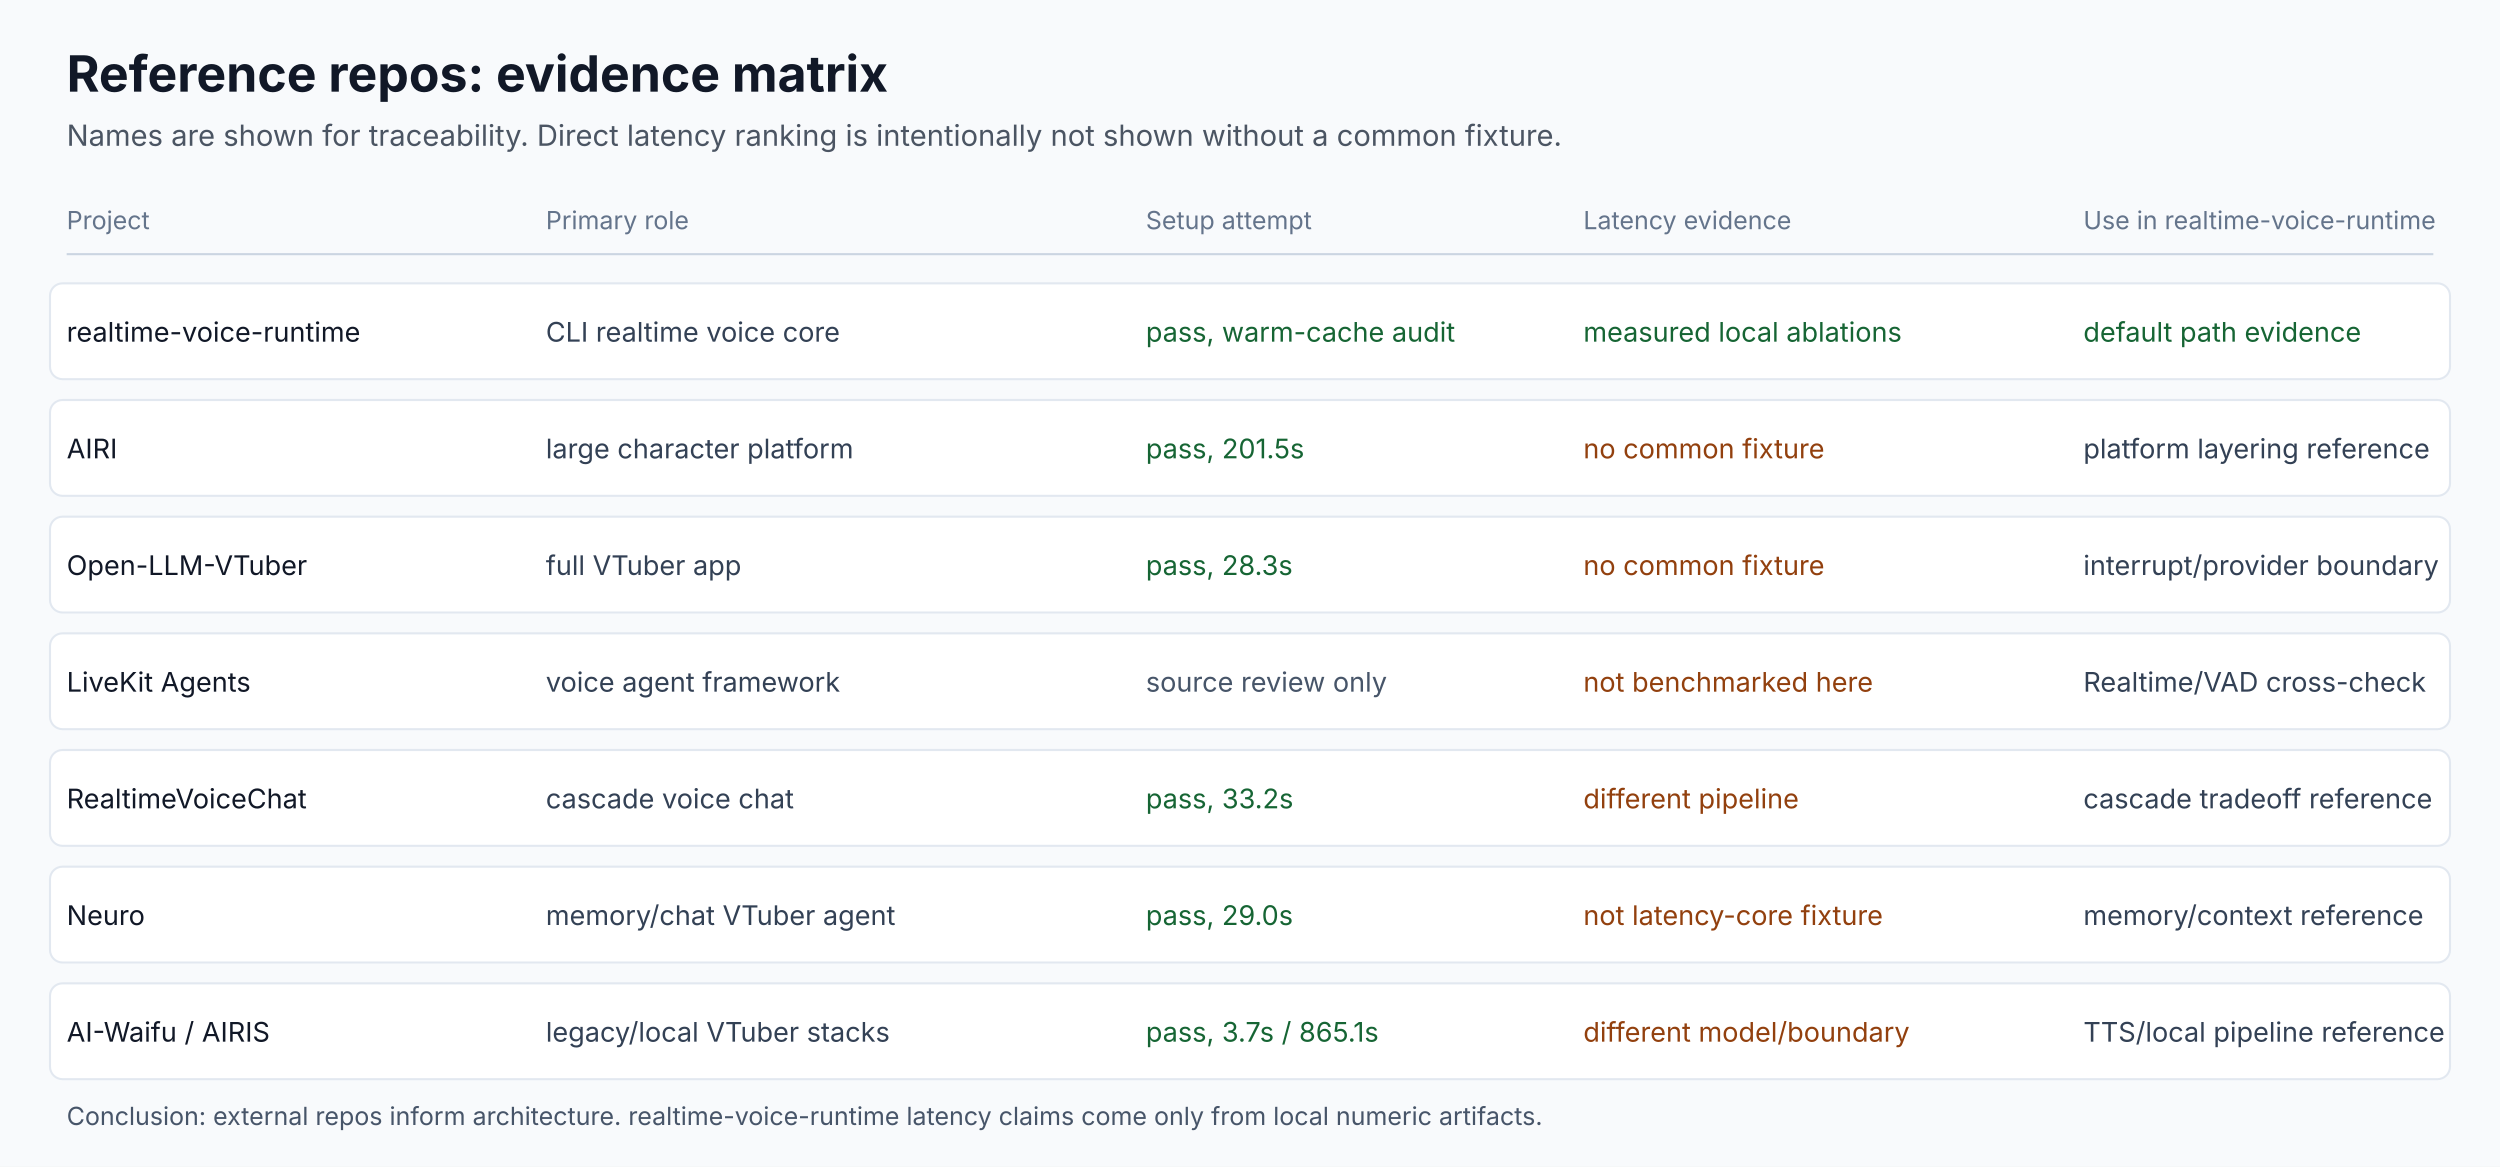
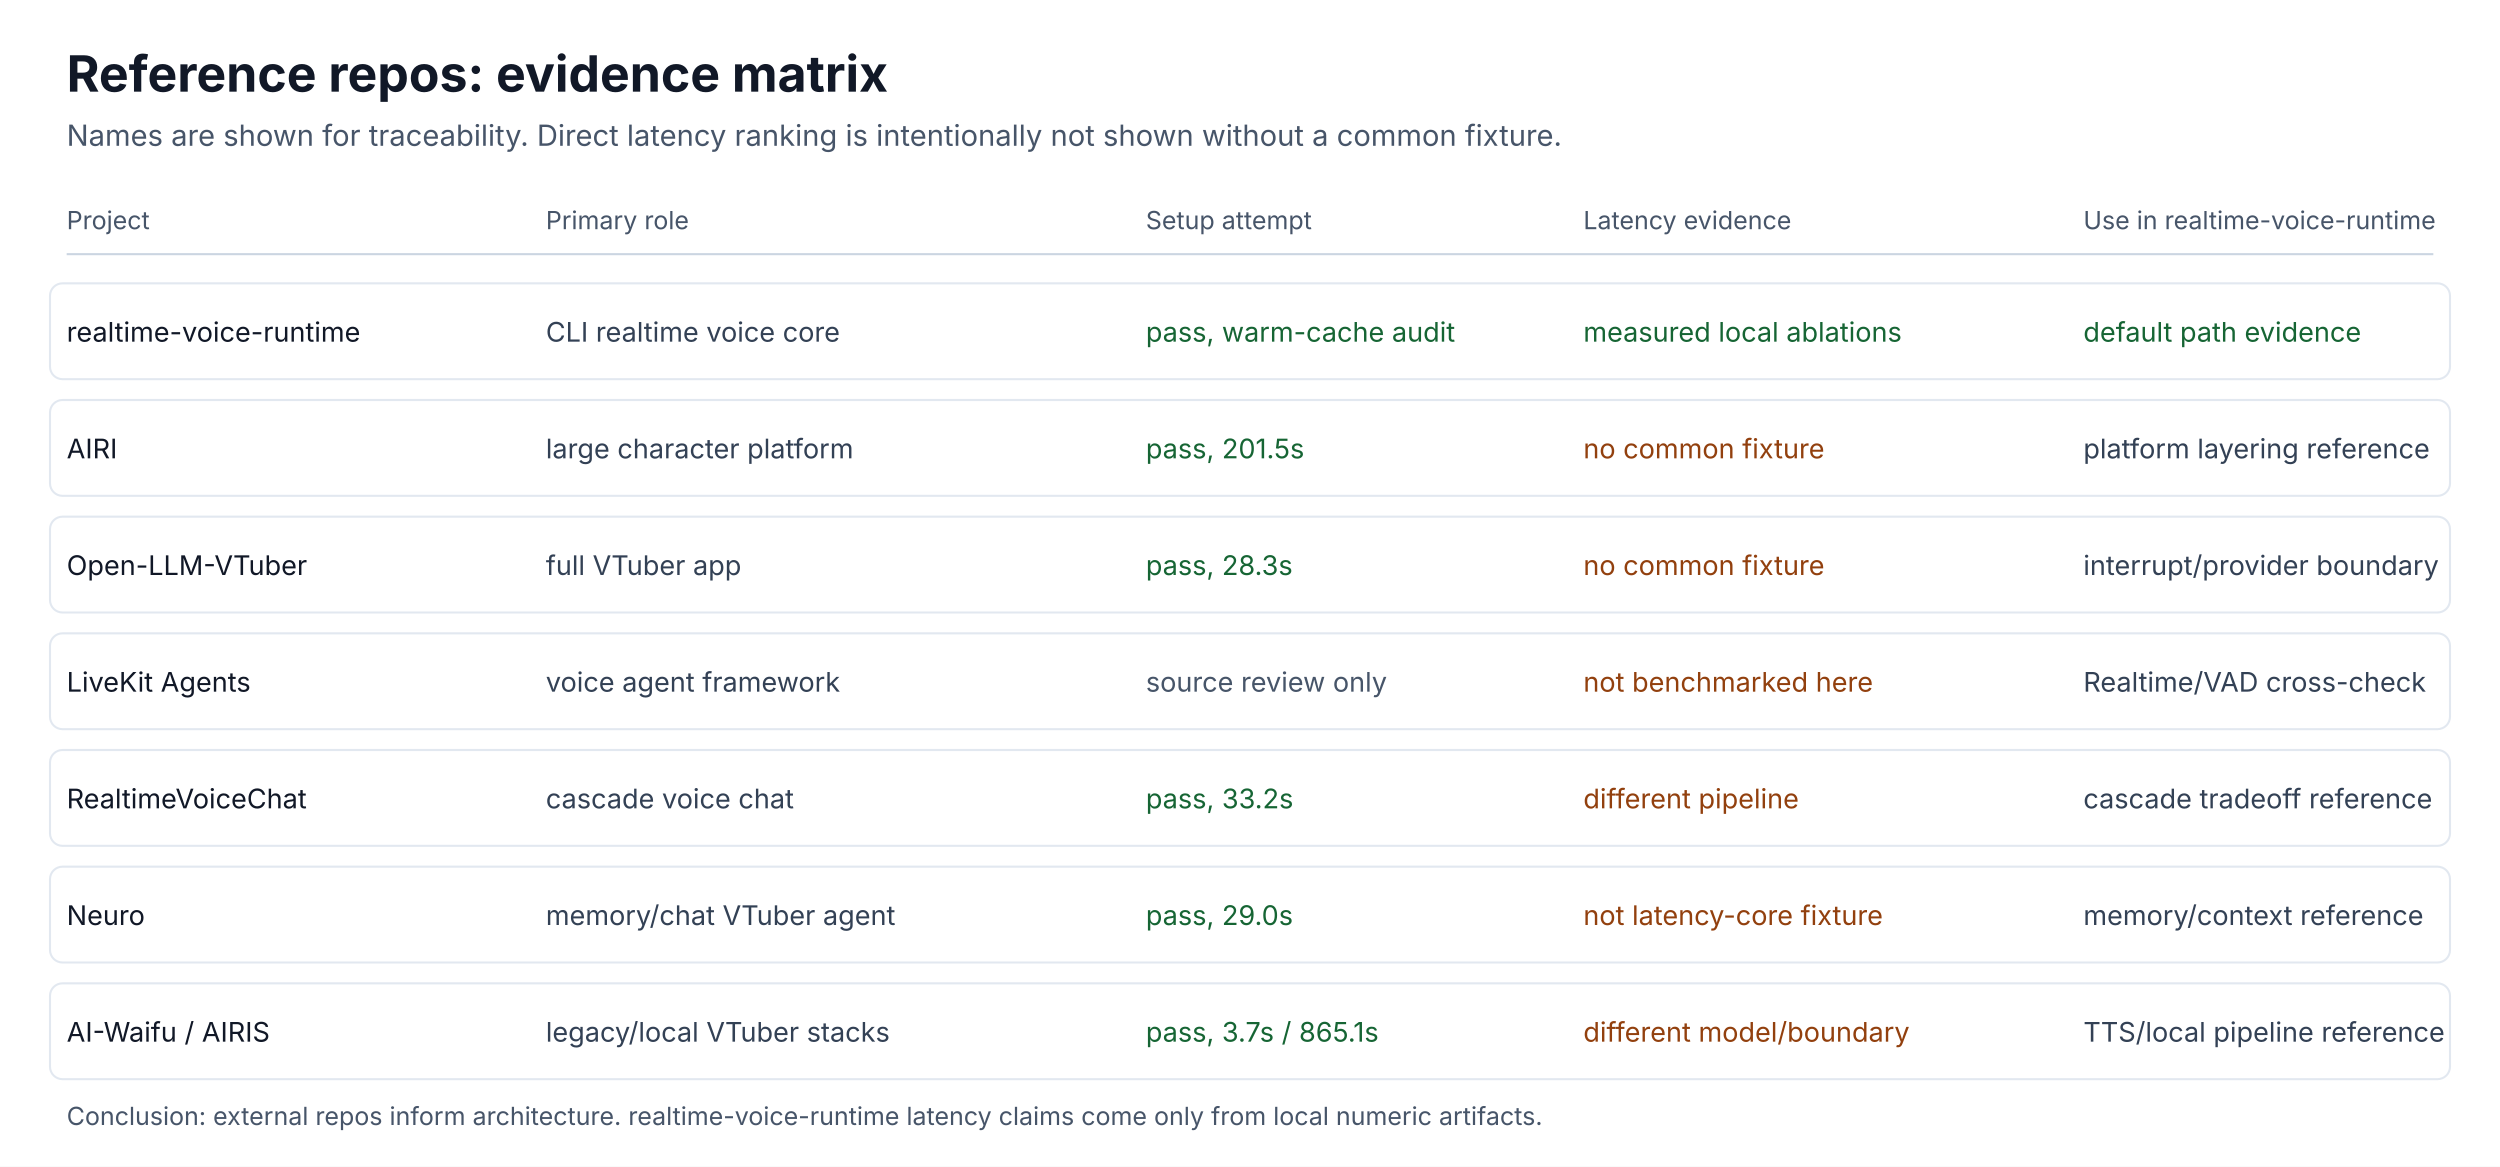
<svg xmlns="http://www.w3.org/2000/svg" width="1200" height="560" viewBox="0 0 1200 560" role="img" aria-labelledby="title desc">
-   <rect width="1200" height="560" fill="#f8fafc" />
+   <rect width="1200" height="560" fill="#ffffff" />
  <text x="32" y="44" font-family="Inter, Arial, sans-serif" font-size="24" font-weight="700" fill="#111827">Reference repos: evidence matrix</text>
-   <text x="32" y="70" font-family="Inter, Arial, sans-serif" font-size="14" fill="#4b5563">Names are shown for traceability. Direct latency ranking is intentionally not shown without a common fixture.</text>
+   <text x="32" y="70" font-family="Inter, Arial, sans-serif" font-size="14" fill="#475569">Names are shown for traceability. Direct latency ranking is intentionally not shown without a common fixture.</text>
  <g font-family="Inter, Arial, sans-serif" font-size="12">
-     <text x="32" y="110" fill="#64748b">Project</text>
-     <text x="262" y="110" fill="#64748b">Primary role</text>
-     <text x="550" y="110" fill="#64748b">Setup attempt</text>
-     <text x="760" y="110" fill="#64748b">Latency evidence</text>
-     <text x="1000" y="110" fill="#64748b">Use in realtime-voice-runtime</text>
+     <text x="32" y="110" fill="#475569">Project</text>
+     <text x="262" y="110" fill="#475569">Primary role</text>
+     <text x="550" y="110" fill="#475569">Setup attempt</text>
+     <text x="760" y="110" fill="#475569">Latency evidence</text>
+     <text x="1000" y="110" fill="#475569">Use in realtime-voice-runtime</text>
    <line x1="32" y1="122" x2="1168" y2="122" stroke="#cbd5e1" />
  </g>
  <g font-family="Inter, Arial, sans-serif" font-size="13">
    <rect x="24" y="136" width="1152" height="46" rx="6" fill="#ffffff" stroke="#e2e8f0" />
    <text x="32" y="164" fill="#111827">realtime-voice-runtime</text>
    <text x="262" y="164" fill="#334155">CLI realtime voice core</text>
    <text x="550" y="164" fill="#166534">pass, warm-cache audit</text>
    <text x="760" y="164" fill="#166534">measured local ablations</text>
    <text x="1000" y="164" fill="#166534">default path evidence</text>
    <rect x="24" y="192" width="1152" height="46" rx="6" fill="#ffffff" stroke="#e2e8f0" />
    <text x="32" y="220" fill="#111827">AIRI</text>
    <text x="262" y="220" fill="#334155">large character platform</text>
    <text x="550" y="220" fill="#166534">pass, 201.5s</text>
    <text x="760" y="220" fill="#92400e">no common fixture</text>
    <text x="1000" y="220" fill="#334155">platform layering reference</text>
    <rect x="24" y="248" width="1152" height="46" rx="6" fill="#ffffff" stroke="#e2e8f0" />
    <text x="32" y="276" fill="#111827">Open-LLM-VTuber</text>
    <text x="262" y="276" fill="#334155">full VTuber app</text>
    <text x="550" y="276" fill="#166534">pass, 28.3s</text>
    <text x="760" y="276" fill="#92400e">no common fixture</text>
    <text x="1000" y="276" fill="#334155">interrupt/provider boundary</text>
    <rect x="24" y="304" width="1152" height="46" rx="6" fill="#ffffff" stroke="#e2e8f0" />
    <text x="32" y="332" fill="#111827">LiveKit Agents</text>
    <text x="262" y="332" fill="#334155">voice agent framework</text>
    <text x="550" y="332" fill="#475569">source review only</text>
    <text x="760" y="332" fill="#92400e">not benchmarked here</text>
    <text x="1000" y="332" fill="#334155">Realtime/VAD cross-check</text>
    <rect x="24" y="360" width="1152" height="46" rx="6" fill="#ffffff" stroke="#e2e8f0" />
    <text x="32" y="388" fill="#111827">RealtimeVoiceChat</text>
    <text x="262" y="388" fill="#334155">cascade voice chat</text>
    <text x="550" y="388" fill="#166534">pass, 33.2s</text>
    <text x="760" y="388" fill="#92400e">different pipeline</text>
    <text x="1000" y="388" fill="#334155">cascade tradeoff reference</text>
    <rect x="24" y="416" width="1152" height="46" rx="6" fill="#ffffff" stroke="#e2e8f0" />
    <text x="32" y="444" fill="#111827">Neuro</text>
    <text x="262" y="444" fill="#334155">memory/chat VTuber agent</text>
    <text x="550" y="444" fill="#166534">pass, 29.0s</text>
    <text x="760" y="444" fill="#92400e">not latency-core fixture</text>
    <text x="1000" y="444" fill="#334155">memory/context reference</text>
    <rect x="24" y="472" width="1152" height="46" rx="6" fill="#ffffff" stroke="#e2e8f0" />
    <text x="32" y="500" fill="#111827">AI-Waifu / AIRIS</text>
    <text x="262" y="500" fill="#334155">legacy/local VTuber stacks</text>
    <text x="550" y="500" fill="#166534">pass, 3.7s / 865.1s</text>
    <text x="760" y="500" fill="#92400e">different model/boundary</text>
    <text x="1000" y="500" fill="#334155">TTS/local pipeline reference</text>
  </g>
  <text x="32" y="540" font-family="Inter, Arial, sans-serif" font-size="12" fill="#475569">Conclusion: external repos inform architecture. realtime-voice-runtime latency claims come only from local numeric artifacts.</text>
</svg>
